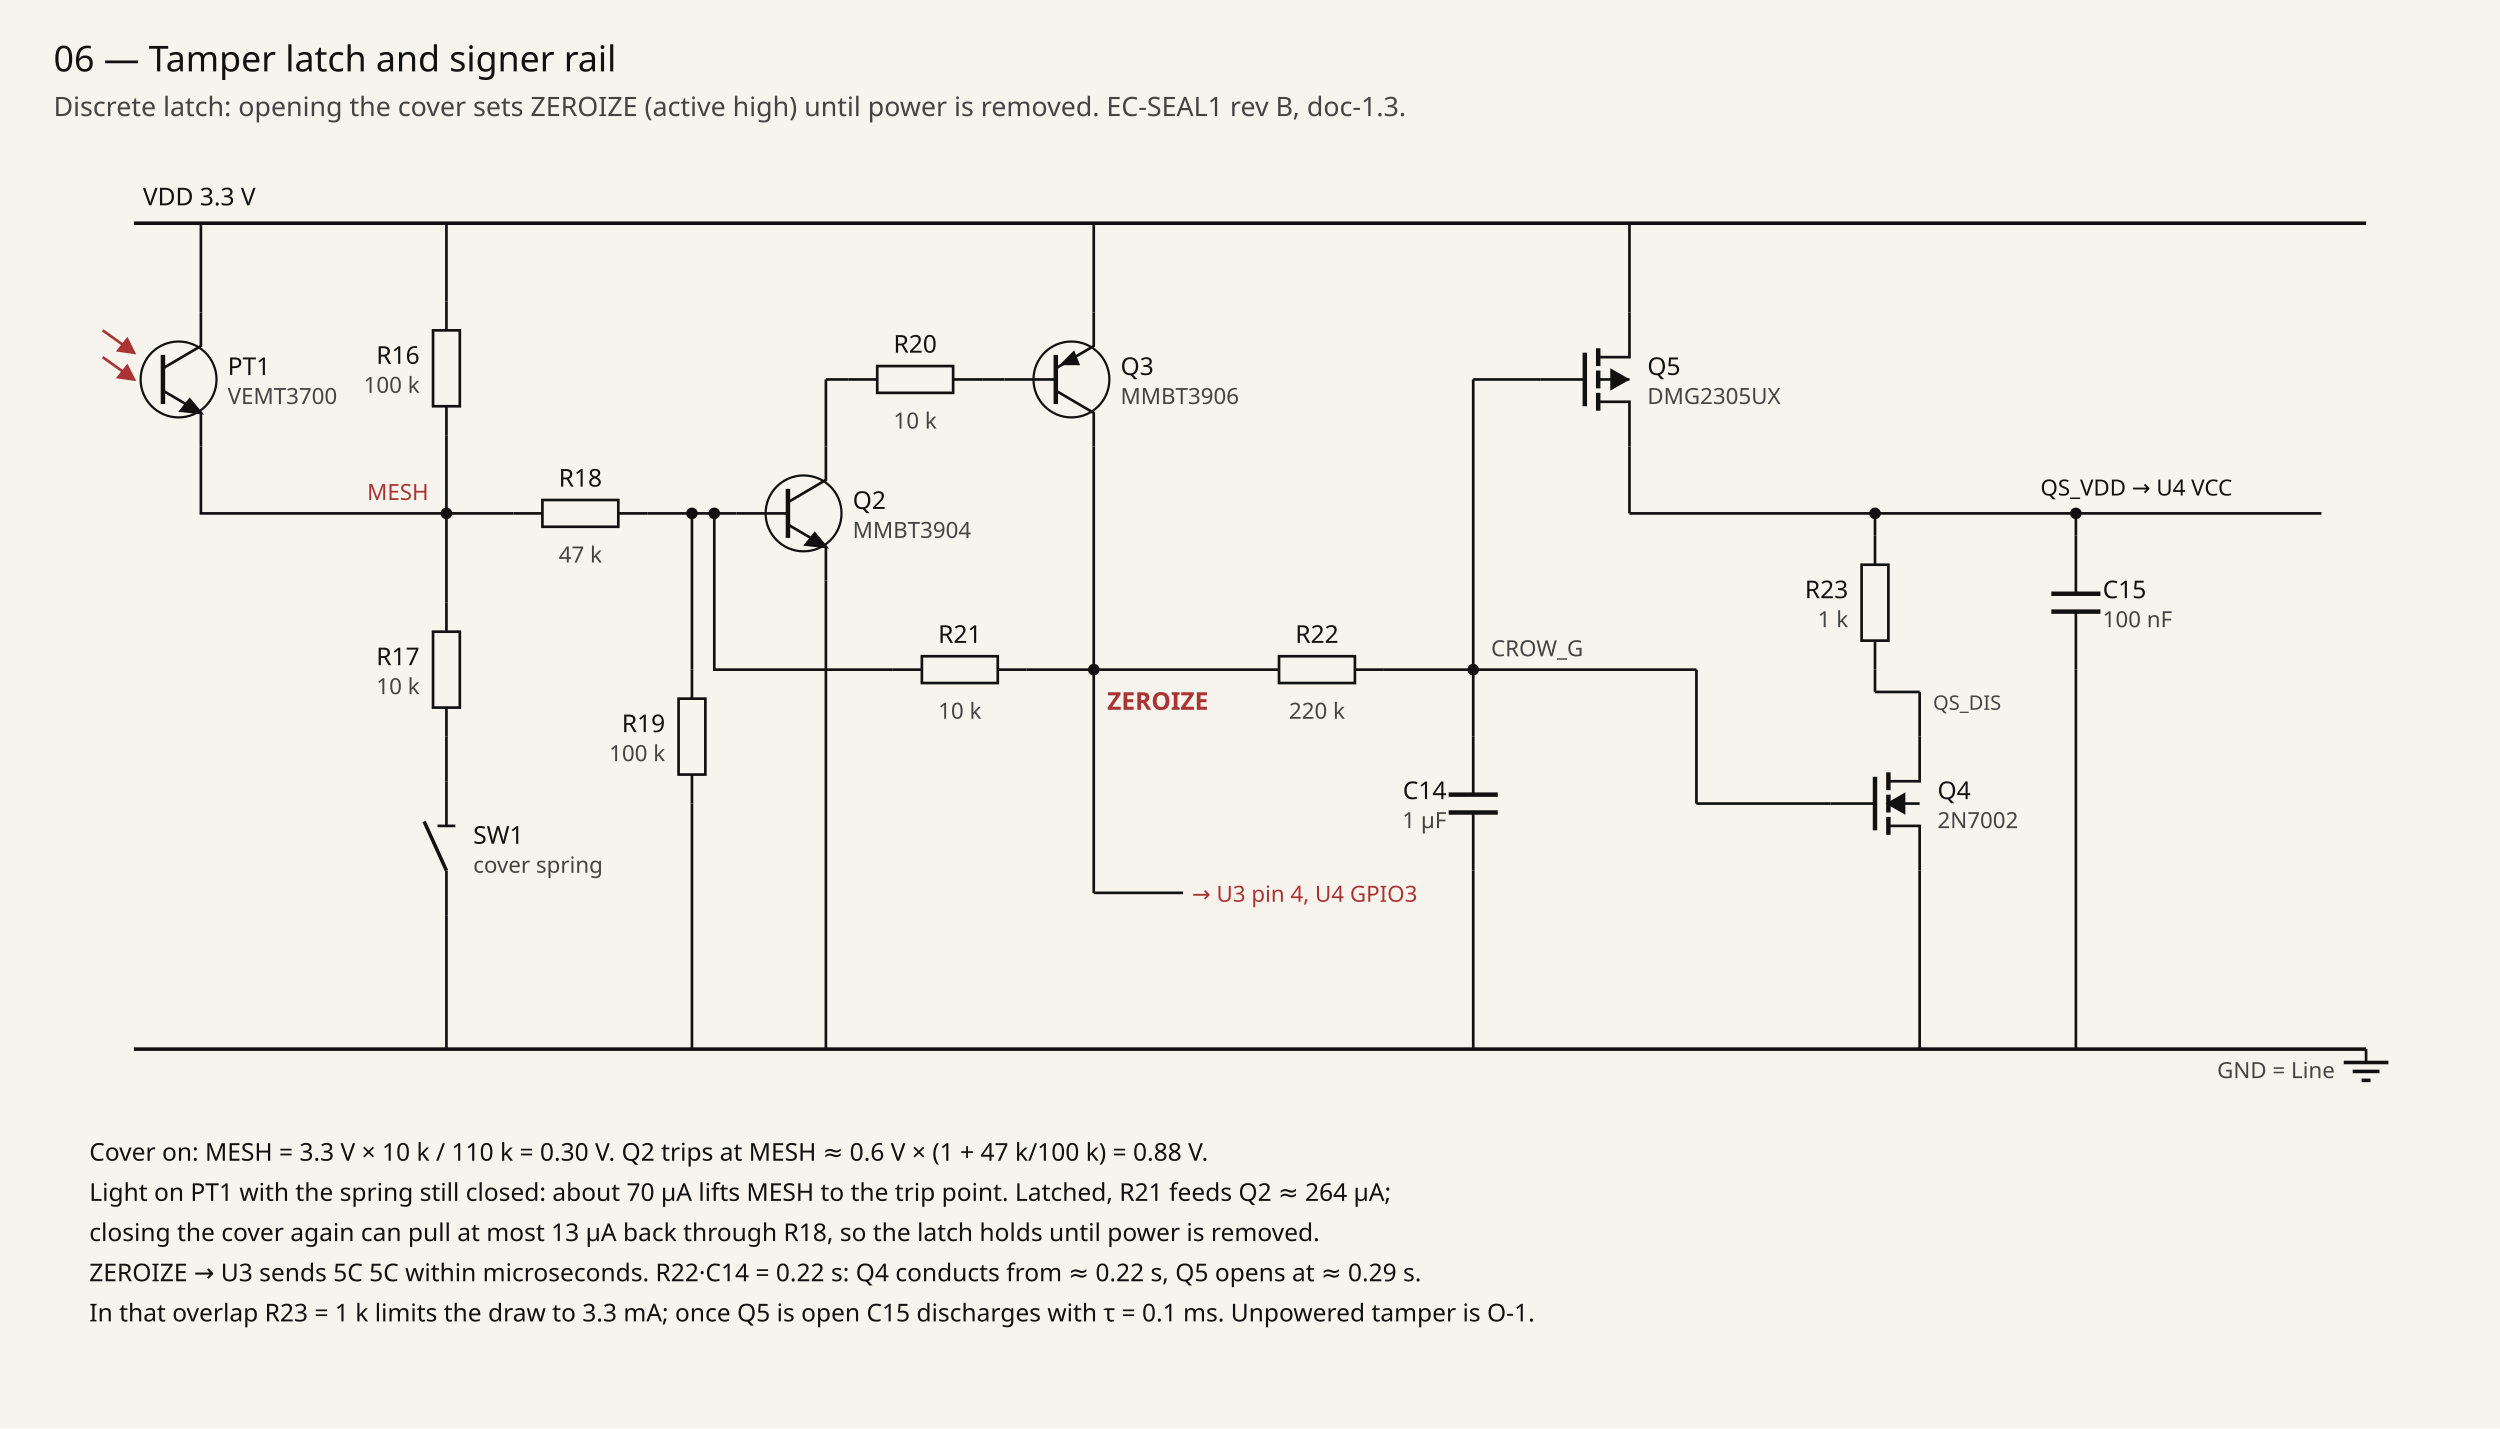
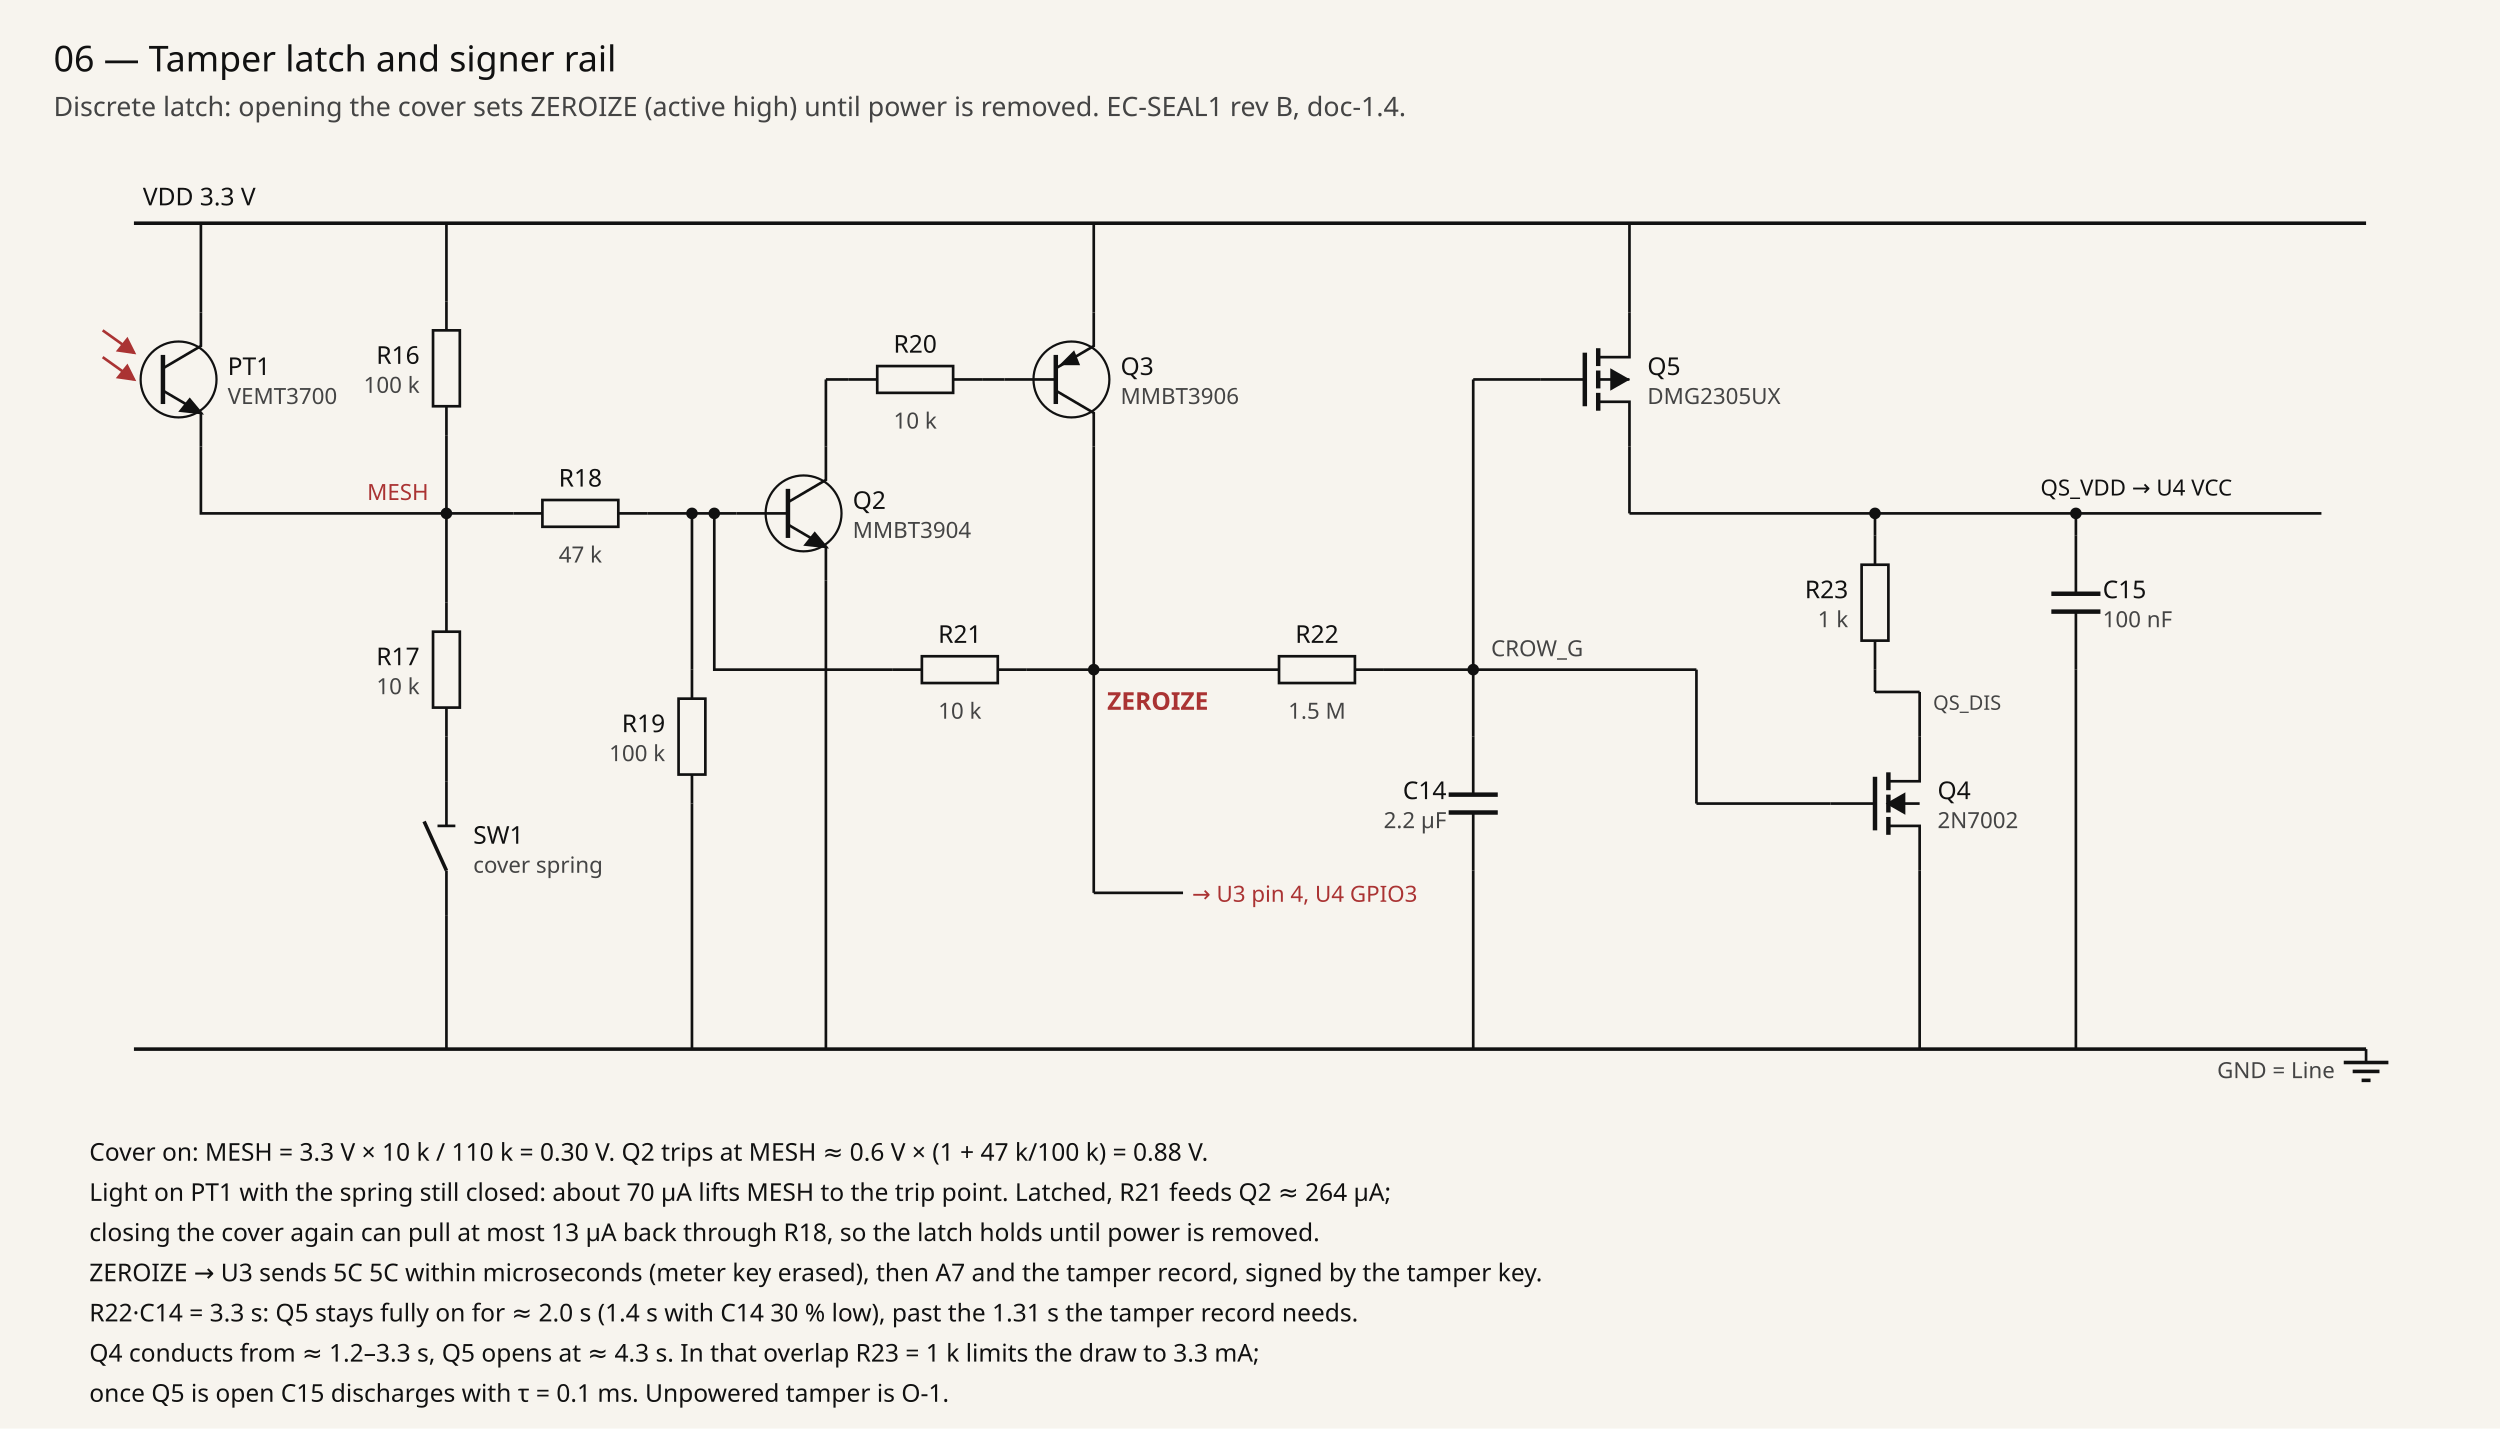
<svg xmlns="http://www.w3.org/2000/svg" width="1120" height="640" viewBox="0 0 1120 640" font-family="ui-sans-serif,sans-serif">
  <rect width="1120" height="640" fill="#f7f4ee" />
  <text x="24" y="32" font-size="16" fill="#111" text-anchor="start">06 — Tamper latch and signer rail</text>
-   <text x="24" y="52" font-size="12" fill="#444" text-anchor="start">Discrete latch: opening the cover sets ZEROIZE (active high) until power is removed. EC-SEAL1 rev B, doc-1.3.</text>
+   <text x="24" y="52" font-size="12" fill="#444" text-anchor="start">Discrete latch: opening the cover sets ZEROIZE (active high) until power is removed. EC-SEAL1 rev B, doc-1.4.</text>
  <line x1="60" y1="100" x2="1060" y2="100" stroke="#111" stroke-width="1.6" />
  <text x="64" y="92" font-size="11" fill="#111" text-anchor="start">VDD 3.3 V</text>
  <line x1="200" y1="135" x2="200" y2="148" stroke="#111" stroke-width="1.2" />
  <line x1="200" y1="182" x2="200" y2="195" stroke="#111" stroke-width="1.2" />
  <rect x="194" y="148" width="12" height="34" fill="none" stroke="#111" stroke-width="1.2" />
  <text x="188" y="163" font-size="11" fill="#111" text-anchor="end">R16</text>
  <text x="188" y="176" font-size="10" fill="#444" text-anchor="end">100 k</text>
  <line x1="200" y1="100" x2="200" y2="135" stroke="#111" stroke-width="1.2" />
  <line x1="200" y1="195" x2="200" y2="230" stroke="#111" stroke-width="1.2" />
  <circle cx="200" cy="230" r="2.6" fill="#111" />
  <text x="192" y="224" font-size="10" fill="#a33" text-anchor="end">MESH</text>
  <line x1="200" y1="270" x2="200" y2="283" stroke="#111" stroke-width="1.2" />
  <line x1="200" y1="317" x2="200" y2="330" stroke="#111" stroke-width="1.2" />
  <rect x="194" y="283" width="12" height="34" fill="none" stroke="#111" stroke-width="1.2" />
  <text x="188" y="298" font-size="11" fill="#111" text-anchor="end">R17</text>
  <text x="188" y="311" font-size="10" fill="#444" text-anchor="end">10 k</text>
  <line x1="200" y1="230" x2="200" y2="270" stroke="#111" stroke-width="1.2" />
  <line x1="200" y1="350" x2="200" y2="370" stroke="#111" stroke-width="1.2" />
  <line x1="200" y1="390" x2="200" y2="410" stroke="#111" stroke-width="1.2" />
  <line x1="200" y1="390" x2="190" y2="368" stroke="#111" stroke-width="1.6" />
  <line x1="196" y1="370" x2="204" y2="370" stroke="#111" stroke-width="1.2" />
  <text x="212" y="378" font-size="11" fill="#111" text-anchor="start">SW1</text>
  <text x="212" y="391" font-size="10" fill="#444" text-anchor="start">cover spring</text>
  <line x1="200" y1="330" x2="200" y2="350" stroke="#111" stroke-width="1.2" />
  <line x1="200" y1="410" x2="200" y2="470" stroke="#111" stroke-width="1.2" />
  <circle cx="80" cy="170" r="17" fill="none" stroke="#111" stroke-width="1" />
  <line x1="73" y1="159" x2="73" y2="181" stroke="#111" stroke-width="2" />
  <polyline points="73,165 90,155 90,140" fill="none" stroke="#111" stroke-width="1.2" />
  <polyline points="73,175 90,185 90,200" fill="none" stroke="#111" stroke-width="1.2" />
  <polygon points="90,185 81,184 85,179" fill="#111" stroke="#111" stroke-width="1.2" />
  <line x1="46" y1="148" x2="60" y2="158" stroke="#a33" stroke-width="1.2" />
  <polygon points="60,158 53,157 57,152" fill="#a33" stroke="#a33" stroke-width="1.2" />
  <line x1="46" y1="160" x2="60" y2="170" stroke="#a33" stroke-width="1.2" />
  <polygon points="60,170 53,169 57,164" fill="#a33" stroke="#a33" stroke-width="1.2" />
  <text x="102" y="168" font-size="11" fill="#111" text-anchor="start">PT1</text>
  <text x="102" y="181" font-size="10" fill="#444" text-anchor="start">VEMT3700</text>
  <line x1="90" y1="140" x2="90" y2="100" stroke="#111" stroke-width="1.2" />
  <polyline points="90,200 90,230 200,230" fill="none" stroke="#111" stroke-width="1.2" />
  <line x1="230" y1="230" x2="243" y2="230" stroke="#111" stroke-width="1.2" />
  <line x1="277" y1="230" x2="290" y2="230" stroke="#111" stroke-width="1.2" />
  <rect x="243" y="224" width="34" height="12" fill="none" stroke="#111" stroke-width="1.2" />
  <text x="260" y="218" font-size="11" fill="#111" text-anchor="middle">R18</text>
  <text x="260" y="252" font-size="10" fill="#444" text-anchor="middle">47 k</text>
  <line x1="200" y1="230" x2="230" y2="230" stroke="#111" stroke-width="1.2" />
  <line x1="290" y1="230" x2="330" y2="230" stroke="#111" stroke-width="1.2" />
  <circle cx="310" cy="230" r="2.6" fill="#111" />
  <line x1="310" y1="300" x2="310" y2="313" stroke="#111" stroke-width="1.2" />
  <line x1="310" y1="347" x2="310" y2="360" stroke="#111" stroke-width="1.2" />
  <rect x="304" y="313" width="12" height="34" fill="none" stroke="#111" stroke-width="1.2" />
  <text x="298" y="328" font-size="11" fill="#111" text-anchor="end">R19</text>
  <text x="298" y="341" font-size="10" fill="#444" text-anchor="end">100 k</text>
  <line x1="310" y1="230" x2="310" y2="300" stroke="#111" stroke-width="1.2" />
  <line x1="310" y1="360" x2="310" y2="470" stroke="#111" stroke-width="1.2" />
  <circle cx="360" cy="230" r="17" fill="none" stroke="#111" stroke-width="1" />
  <line x1="353" y1="219" x2="353" y2="241" stroke="#111" stroke-width="2" />
  <line x1="330" y1="230" x2="353" y2="230" stroke="#111" stroke-width="1.2" />
  <polyline points="353,225 370,215 370,200" fill="none" stroke="#111" stroke-width="1.2" />
  <polyline points="353,235 370,245 370,260" fill="none" stroke="#111" stroke-width="1.2" />
  <polygon points="370,245 361,244 365,239" fill="#111" stroke="#111" stroke-width="1.2" />
  <text x="382" y="228" font-size="11" fill="#111" text-anchor="start">Q2</text>
  <text x="382" y="241" font-size="10" fill="#444" text-anchor="start">MMBT3904</text>
  <line x1="370" y1="260" x2="370" y2="470" stroke="#111" stroke-width="1.2" />
  <line x1="370" y1="200" x2="370" y2="170" stroke="#111" stroke-width="1.2" />
  <line x1="370" y1="170" x2="380" y2="170" stroke="#111" stroke-width="1.2" />
  <line x1="380" y1="170" x2="393" y2="170" stroke="#111" stroke-width="1.2" />
  <line x1="427" y1="170" x2="440" y2="170" stroke="#111" stroke-width="1.2" />
  <rect x="393" y="164" width="34" height="12" fill="none" stroke="#111" stroke-width="1.2" />
  <text x="410" y="158" font-size="11" fill="#111" text-anchor="middle">R20</text>
  <text x="410" y="192" font-size="10" fill="#444" text-anchor="middle">10 k</text>
  <line x1="440" y1="170" x2="450" y2="170" stroke="#111" stroke-width="1.2" />
  <circle cx="480" cy="170" r="17" fill="none" stroke="#111" stroke-width="1" />
  <line x1="473" y1="159" x2="473" y2="181" stroke="#111" stroke-width="2" />
  <line x1="450" y1="170" x2="473" y2="170" stroke="#111" stroke-width="1.2" />
  <polyline points="473,165 490,155 490,140" fill="none" stroke="#111" stroke-width="1.2" />
  <polyline points="473,175 490,185 490,200" fill="none" stroke="#111" stroke-width="1.2" />
  <polygon points="476,163 483,163 481,158" fill="#111" stroke="#111" stroke-width="1.2" />
  <text x="502" y="168" font-size="11" fill="#111" text-anchor="start">Q3</text>
  <text x="502" y="181" font-size="10" fill="#444" text-anchor="start">MMBT3906</text>
  <line x1="490" y1="140" x2="490" y2="100" stroke="#111" stroke-width="1.2" />
  <line x1="490" y1="200" x2="490" y2="300" stroke="#111" stroke-width="1.2" />
  <circle cx="490" cy="300" r="2.6" fill="#111" />
  <line x1="400" y1="300" x2="413" y2="300" stroke="#111" stroke-width="1.2" />
  <line x1="447" y1="300" x2="460" y2="300" stroke="#111" stroke-width="1.2" />
  <rect x="413" y="294" width="34" height="12" fill="none" stroke="#111" stroke-width="1.2" />
  <text x="430" y="288" font-size="11" fill="#111" text-anchor="middle">R21</text>
  <text x="430" y="322" font-size="10" fill="#444" text-anchor="middle">10 k</text>
  <line x1="460" y1="300" x2="490" y2="300" stroke="#111" stroke-width="1.2" />
  <polyline points="400,300 320,300 320,230" fill="none" stroke="#111" stroke-width="1.2" />
  <circle cx="320" cy="230" r="2.6" fill="#111" />
  <text x="496" y="318" font-size="11" fill="#a33" text-anchor="start" font-weight="600">ZEROIZE</text>
  <line x1="490" y1="300" x2="490" y2="400" stroke="#111" stroke-width="1.2" />
  <line x1="490" y1="400" x2="530" y2="400" stroke="#111" stroke-width="1.2" />
  <text x="534" y="404" font-size="10" fill="#a33" text-anchor="start">→ U3 pin 4, U4 GPIO3</text>
  <line x1="490" y1="300" x2="560" y2="300" stroke="#111" stroke-width="1.2" />
  <line x1="560" y1="300" x2="573" y2="300" stroke="#111" stroke-width="1.2" />
  <line x1="607" y1="300" x2="620" y2="300" stroke="#111" stroke-width="1.2" />
  <rect x="573" y="294" width="34" height="12" fill="none" stroke="#111" stroke-width="1.2" />
  <text x="590" y="288" font-size="11" fill="#111" text-anchor="middle">R22</text>
-   <text x="590" y="322" font-size="10" fill="#444" text-anchor="middle">220 k</text>
+   <text x="590" y="322" font-size="10" fill="#444" text-anchor="middle">1.5 M</text>
  <line x1="620" y1="300" x2="760" y2="300" stroke="#111" stroke-width="1.2" />
  <circle cx="660" cy="300" r="2.6" fill="#111" />
  <text x="668" y="294" font-size="10" fill="#444" text-anchor="start">CROW_G</text>
  <line x1="660" y1="330" x2="660" y2="356" stroke="#111" stroke-width="1.2" />
  <line x1="660" y1="364" x2="660" y2="390" stroke="#111" stroke-width="1.2" />
  <line x1="649" y1="356" x2="671" y2="356" stroke="#111" stroke-width="2" />
  <line x1="649" y1="364" x2="671" y2="364" stroke="#111" stroke-width="2" />
  <text x="648" y="358" font-size="11" fill="#111" text-anchor="end">C14</text>
-   <text x="648" y="371" font-size="10" fill="#444" text-anchor="end">1 µF</text>
+   <text x="648" y="371" font-size="10" fill="#444" text-anchor="end">2.2 µF</text>
  <line x1="660" y1="300" x2="660" y2="330" stroke="#111" stroke-width="1.2" />
  <line x1="660" y1="390" x2="660" y2="470" stroke="#111" stroke-width="1.2" />
  <line x1="660" y1="300" x2="660" y2="170" stroke="#111" stroke-width="1.2" />
  <line x1="660" y1="170" x2="690" y2="170" stroke="#111" stroke-width="1.2" />
  <line x1="690" y1="170" x2="710" y2="170" stroke="#111" stroke-width="1.2" />
  <line x1="710" y1="158" x2="710" y2="182" stroke="#111" stroke-width="2" />
  <line x1="716" y1="156" x2="716" y2="164" stroke="#111" stroke-width="2" />
  <line x1="716" y1="166" x2="716" y2="174" stroke="#111" stroke-width="2" />
  <line x1="716" y1="176" x2="716" y2="184" stroke="#111" stroke-width="2" />
  <polyline points="716,160 730,160 730,140" fill="none" stroke="#111" stroke-width="1.2" />
  <polyline points="716,180 730,180 730,200" fill="none" stroke="#111" stroke-width="1.2" />
  <line x1="716" y1="170" x2="730" y2="170" stroke="#111" stroke-width="1.2" />
  <polygon points="722,166 722,174 729,170" fill="#111" stroke="#111" stroke-width="1.2" />
  <text x="738" y="168" font-size="11" fill="#111" text-anchor="start">Q5</text>
  <text x="738" y="181" font-size="10" fill="#444" text-anchor="start">DMG2305UX</text>
  <line x1="730" y1="140" x2="730" y2="100" stroke="#111" stroke-width="1.2" />
  <line x1="730" y1="200" x2="730" y2="230" stroke="#111" stroke-width="1.2" />
  <line x1="730" y1="230" x2="1040" y2="230" stroke="#111" stroke-width="1.2" />
  <circle cx="840" cy="230" r="2.6" fill="#111" />
  <circle cx="930" cy="230" r="2.6" fill="#111" />
  <text x="1000" y="222" font-size="10" fill="#111" text-anchor="end">QS_VDD → U4 VCC</text>
  <line x1="840" y1="240" x2="840" y2="253" stroke="#111" stroke-width="1.2" />
  <line x1="840" y1="287" x2="840" y2="300" stroke="#111" stroke-width="1.2" />
  <rect x="834" y="253" width="12" height="34" fill="none" stroke="#111" stroke-width="1.2" />
  <text x="828" y="268" font-size="11" fill="#111" text-anchor="end">R23</text>
  <text x="828" y="281" font-size="10" fill="#444" text-anchor="end">1 k</text>
  <line x1="840" y1="230" x2="840" y2="240" stroke="#111" stroke-width="1.2" />
  <line x1="760" y1="300" x2="760" y2="360" stroke="#111" stroke-width="1.2" />
  <line x1="760" y1="360" x2="820" y2="360" stroke="#111" stroke-width="1.2" />
  <line x1="820" y1="360" x2="840" y2="360" stroke="#111" stroke-width="1.2" />
  <line x1="840" y1="348" x2="840" y2="372" stroke="#111" stroke-width="2" />
  <line x1="846" y1="346" x2="846" y2="354" stroke="#111" stroke-width="2" />
  <line x1="846" y1="356" x2="846" y2="364" stroke="#111" stroke-width="2" />
  <line x1="846" y1="366" x2="846" y2="374" stroke="#111" stroke-width="2" />
  <polyline points="846,350 860,350 860,330" fill="none" stroke="#111" stroke-width="1.2" />
  <polyline points="846,370 860,370 860,390" fill="none" stroke="#111" stroke-width="1.2" />
  <line x1="846" y1="360" x2="860" y2="360" stroke="#111" stroke-width="1.2" />
  <polygon points="853,356 853,364 846,360" fill="#111" stroke="#111" stroke-width="1.2" />
  <text x="868" y="358" font-size="11" fill="#111" text-anchor="start">Q4</text>
  <text x="868" y="371" font-size="10" fill="#444" text-anchor="start">2N7002</text>
  <line x1="860" y1="330" x2="860" y2="310" stroke="#111" stroke-width="1.2" />
  <line x1="840" y1="300" x2="840" y2="310" stroke="#111" stroke-width="1.2" />
  <line x1="840" y1="310" x2="860" y2="310" stroke="#111" stroke-width="1.2" />
  <text x="866" y="318" font-size="9" fill="#444" text-anchor="start">QS_DIS</text>
  <line x1="860" y1="390" x2="860" y2="470" stroke="#111" stroke-width="1.2" />
  <line x1="930" y1="240" x2="930" y2="266" stroke="#111" stroke-width="1.2" />
  <line x1="930" y1="274" x2="930" y2="300" stroke="#111" stroke-width="1.2" />
  <line x1="919" y1="266" x2="941" y2="266" stroke="#111" stroke-width="2" />
  <line x1="919" y1="274" x2="941" y2="274" stroke="#111" stroke-width="2" />
  <text x="942" y="268" font-size="11" fill="#111" text-anchor="start">C15</text>
  <text x="942" y="281" font-size="10" fill="#444" text-anchor="start">100 nF</text>
  <line x1="930" y1="300" x2="930" y2="470" stroke="#111" stroke-width="1.2" />
  <line x1="930" y1="230" x2="930" y2="240" stroke="#111" stroke-width="1.2" />
  <line x1="60" y1="470" x2="1060" y2="470" stroke="#111" stroke-width="1.6" />
  <line x1="1060" y1="470" x2="1060" y2="476" stroke="#111" stroke-width="1.2" />
  <line x1="1050" y1="476" x2="1070" y2="476" stroke="#111" stroke-width="1.6" />
  <line x1="1054" y1="480" x2="1066" y2="480" stroke="#111" stroke-width="1.6" />
  <line x1="1058" y1="484" x2="1062" y2="484" stroke="#111" stroke-width="1.6" />
  <text x="1046" y="483" font-size="10" fill="#444" text-anchor="end">GND = Line</text>
  <text x="40" y="520" font-size="11" fill="#111" text-anchor="start">Cover on: MESH = 3.3 V × 10 k / 110 k = 0.30 V. Q2 trips at MESH ≈ 0.6 V × (1 + 47 k/100 k) = 0.88 V.</text>
  <text x="40" y="538" font-size="11" fill="#111" text-anchor="start">Light on PT1 with the spring still closed: about 70 µA lifts MESH to the trip point. Latched, R21 feeds Q2 ≈ 264 µA;</text>
  <text x="40" y="556" font-size="11" fill="#111" text-anchor="start">closing the cover again can pull at most 13 µA back through R18, so the latch holds until power is removed.</text>
-   <text x="40" y="574" font-size="11" fill="#111" text-anchor="start">ZEROIZE → U3 sends 5C 5C within microseconds. R22·C14 = 0.22 s: Q4 conducts from ≈ 0.22 s, Q5 opens at ≈ 0.29 s.</text>
-   <text x="40" y="592" font-size="11" fill="#111" text-anchor="start">In that overlap R23 = 1 k limits the draw to 3.3 mA; once Q5 is open C15 discharges with τ = 0.1 ms. Unpowered tamper is O-1.</text>
+   <text x="40" y="574" font-size="11" fill="#111" text-anchor="start">ZEROIZE → U3 sends 5C 5C within microseconds (meter key erased), then A7 and the tamper record, signed by the tamper key.</text>
+   <text x="40" y="592" font-size="11" fill="#111" text-anchor="start">R22·C14 = 3.3 s: Q5 stays fully on for ≈ 2.0 s (1.4 s with C14 30 % low), past the 1.31 s the tamper record needs.</text>
+   <text x="40" y="610" font-size="11" fill="#111" text-anchor="start">Q4 conducts from ≈ 1.2–3.3 s, Q5 opens at ≈ 4.3 s. In that overlap R23 = 1 k limits the draw to 3.3 mA;</text>
+   <text x="40" y="628" font-size="11" fill="#111" text-anchor="start">once Q5 is open C15 discharges with τ = 0.1 ms. Unpowered tamper is O-1.</text>
</svg>
